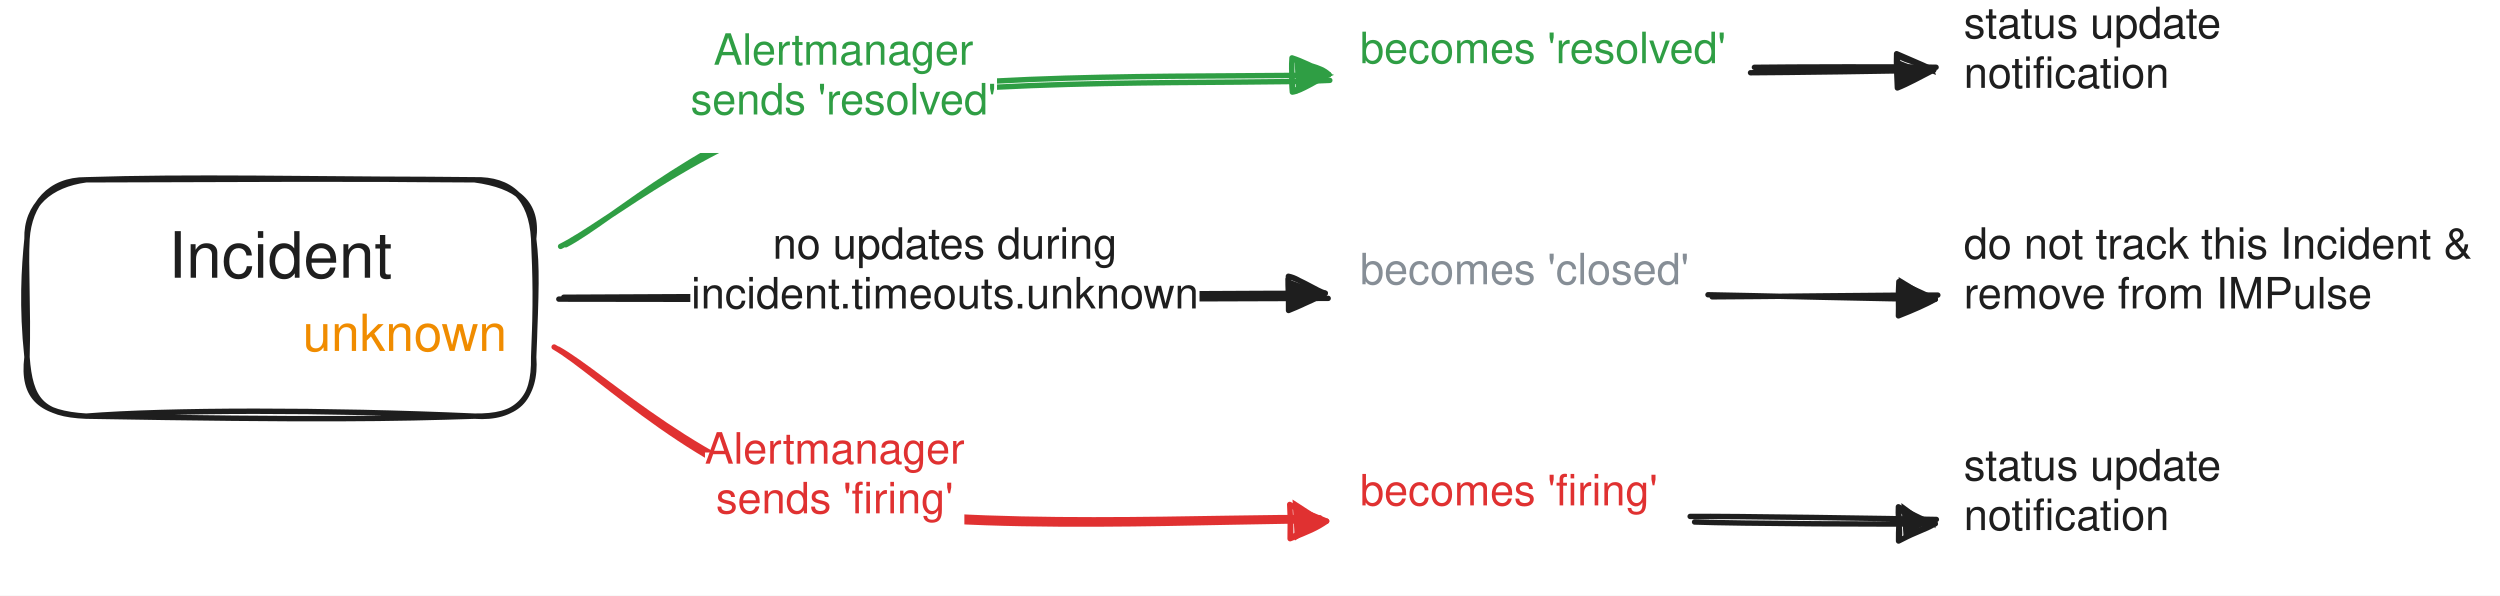
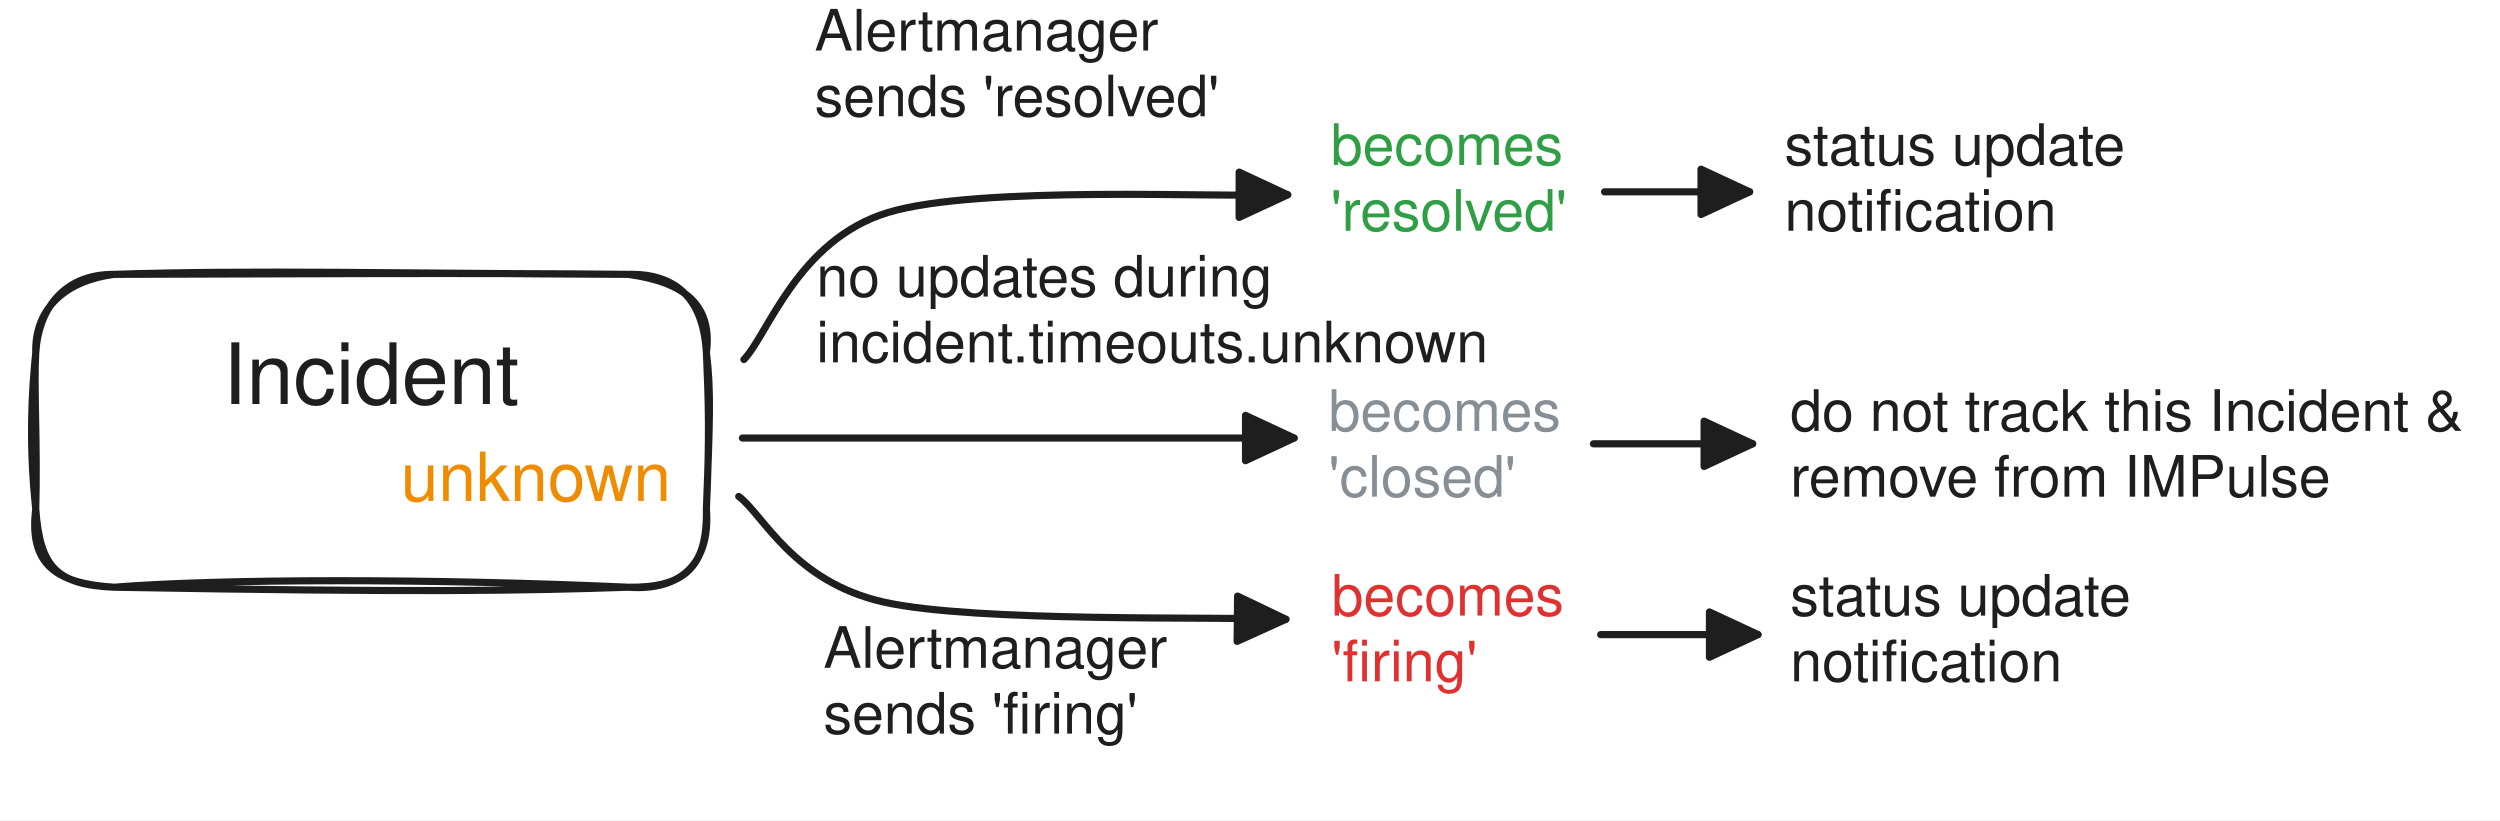
- <svg xmlns="http://www.w3.org/2000/svg" version="1.1" viewBox="0 0 925.704 220.539" width="925.704" height="220.539">
+ <svg xmlns="http://www.w3.org/2000/svg" version="1.1" viewBox="0 0 699.346 229.485" width="699.346" height="229.485">
  
-   eyJ2ZXJzaW9uIjoiMSIsImVuY29kaW5nIjoiYnN0cmluZyIsImNvbXByZXNzZWQiOnRydWUsImVuY29kZWQiOiJ4nO1cXGtT28hcdTAwMTL9nl/hYqvuflx0ykzPe6tu3VwiXHRcdTAwMDSSkPCGZLNFXHRbtlx1MDAxNWzJSDKvrfz37TFgybZkXHUwMDBiP8BsXadcboIkSz0z3adPP0Z/v6pUVpKbjrfyR2XFu666Lb9cdTAwMTa5Vyuv7fFLL4r9MMBT0Ps7XHUwMDBlu1G1d2UzSTrxXHUwMDFmb9603ejcSzott+o5l37cdVtx0q35oVNccttv/MRrx/+zP7+4be+/nbBdS1wiJ33IqlfzkzC6e5bX8tpekMR49z/x70rl797PjHRuXHUwMDE0hXeC9Vx1MDAwZafCXHUwMDE5rsXw4S9h0JOUclxywmjeP+/H7/FRiVfDk3VcdTAwMTTXS8/YQyvd+m61XHUwMDFif9tor1x1MDAxZlx1MDAxZVff7kfidu/QT59a91ut/eSm1ZMoXHUwMDBlcSDpuTiJwnPv2K8lzYcpy1x1MDAxYy/6Vlx1MDAxNHZcdTAwMWLNwIvtyGn/aNhxq35yY49cdTAwMTHSP+pcdTAwMDaN3j3SI9f4XHUwMDE359xcdTAwMTFcdTAwMTSIXHUwMDAyrVx1MDAxNDU6vYv9PqPcMdpcYlx1MDAwMZJxXHUwMDBlnMghwd6FLVxcXHUwMDA0XHUwMDE07Dfq2X+paGdu9byB8lx1MDAwNbX+NUnkXHUwMDA2cceNcKnS665cdTAwMWWGrLnDiSBCgzSagOlf0fT8RjNcdTAwMTmQPPZ6a0AlXHUwMDE1XG6kkulcdTAwMTLaR3a2aj1V+Cud+VxilWjLfiXotlrZ6Vx1MDAwYmr30/egMqnSwP2RX+mY7PXrw8qWVbhcdTAwMDGlS7zrdKBcdTAwMTk12fi4Iy9lrDdO2JbY21xmXHUwMDFhXHUwMDAxb1x1MDAxZq30r/t1/79U/G6n5t5pXHUwMDFkVYxcYi5AXHUwMDBiTnT/fMtcdTAwMGbOh8fWXG6r5zmKXHUwMDFhJ26UvPWDmlx1MDAxZjRcdTAwMDZHfW9EvVla2bq4+blcdTAwMTNuXHUwMDFmXHUwMDEwfXFw3ro8uf15XHUwMDE5b2fGslJcdTAwMGZR0/HKVeJcdTAwMTBcXDMmjdSGXHUwMDAwXHUwMDAwqlx1MDAxY8tcXNdwOz09dIgmRFx1MDAwMipcdTAwMTPnQkoxMrdeUJssVmfz1L85aVx1MDAxZVx1MDAxY8Q3wv2pXHUwMDBlTzdcIr2aJ1x1MDAxNj5cdTAwMGaUkjhTinDFwdrxqFRcdTAwMTRVn0sh8SdcdTAwMDdJlVx1MDAxOZGq5cbJu7Dd9lx1MDAxM5z/ndBcdTAwMGaS4XnuTeiahZem545oXHUwMDE4jip7XHUwMDBlTcC/s8P+XHUwMDE1XHUwMDFke9NBZfozozIkqz+k//+/XudeXWhEQ99+lf19P9pcdTAwMTHMXHUwMDFjUN8snoNcdTAwMWU+2kdMSSSCiHpcdTAwMDRm5lx1MDAxYsNyY6ZcdTAwMDGHM1x1MDAwNXaWgVx1MDAxOJOij/0+XHUwMDE46YhcZmbSIbnmXHUwMDA3mVRrR1xiLrVKJeiDJZNOukz3eMlcdTAwMTjan6IkXHUwMDE1aWq4XHUwMDFjODGCi2Ohi1x1MDAxM0jlfVx1MDAwNHTVwyDZ92/v9Gzg6Ibb9ls3XHUwMDAzOtBTXpzAIKzciVx1MDAxMFdq3Vxi0eVH4Fx1MDAwN1W/hpI6id/2wm5cdTAwMTI73eA8XGKvgpWBb6+1/IZV95UqXutFXHUwMDAzlpD4yEP6XHUwMDE3tP1aLWvSVVx1MDAxNMn1XHUwMDAzL9oqw1xuwshv+IHbOphJYpxHb/Nh7alDRUarYs+etetcdTAwMGZjXHI+8qrJXHUwMDEwOmWsXlx1MDAwYlVo9qBcZqFcdTAwMDKVvbTZj3cwS2n2wNGk0E1ITtHuXHJNXHUwMDA321M9RVx1MDAxZK5cdTAwMTn6XHUwMDE5wiiAMUNyzdPslSNcdTAwMTHiuVBcdTAwMTLdXHUwMDE3JakgfevHS1x1MDAwNFhcdTAwMGZoXHUwMDE4XHUwMDEzWohcdTAwMTEooFJTXHSUZVx1MDAxNjWLXHUwMDA1qauE/d1cdTAwMWJPiovrevK2/eksru/ufyBcdTAwMGZkZUaGxVx1MDAxNsWw9m73Nn9+rZ7I8/qXr9Htt6/kXGZqXHUwMDE5hvU6/7Z3Xz5r1a9No1x1MDAxNsqt3f2ke310sbvW1INPXHUwMDE5XGYrSt53PFx1MDAwZUx/3/j2JFi/7Krzzc/r6jakrb316tty9y3BNJVcdTAwMTGUZWFmXHUwMDAyXFxPRyk0I0XgooErqaUqXHIt+Yu/3NBijFx1MDAwM4QqXHUwMDA1wLVcdTAwMDI6XHUwMDE0hVx1MDAxMeogl1x1MDAwMFxcXHUwMDEybZBeMb4wbNHgYGiB6CaolFxi6XJcdTAwMTRaQDnI8lx1MDAwNdMoj+RcdTAwMWGXZlx1MDAwNFs445JcdMjozaKxZVx1MDAxYTpCXHKVXHUwMDE4PVx1MDAxMpHBwOnoXGIwRyqC4Y8yaC44NWXZyda9Y19cdTAwMTDzmOBkh5nHqDSlWFx1MDAwNdCpbJ4hfS0kXHUwMDE0RjDJVVaDJln9z43VxltoXHUwMDFjw9Gn71x1MDAxZsypOb75nHxYbqtnXFw7NlBAh44u2qRa2DN6MI5RSlx1MDAxYlx1MDAxMFIx5OzFqZc60VVCpjd6JVx1MDAxY4msXHUwMDA1Q3PCMXrJLEtq9NRRaClcZmNKQlx0YzlGz1x1MDAxNNdE8ZT35Nv8ybeujtaPXHUwMDEyb2293jzeW1xyzlx1MDAwZbXMhvD/XHUwMDE2UKDaMVx1MDAwMECkUZxgKM7VwFVjUGGh4cjAKIZcdTAwMTFgurCCqulcdTAwMDAg411GM6+S6kflXsenhpbS/lEvXHUwMDFjzqjSSlwikVx1MDAwN5U++c7rS4dwbrREdoRcdTAwMWHJilx1MDAwMVx1MDAwMJ2wZ+RcZlx1MDAxMYU1b5BCQk5cIlx1MDAwMfU4wzfujV2gf1x1MDAxN4qQOSRex1vpOOK7v33cbLWDnf29T1X/w1x1MDAxYWP7h1X2vES9XGah5tRMlbqdKv9x5lXDtlx1MDAxN1d+r7bC2Kv9Xlx1MDAwMCotr56MgZQk7EyFJ8VPL1x1MDAwNyx8LLBcdTAwMTRcdTAwMTZ1lClkXHUwMDE2XGa0plSkXHUwMDEzNVx0V8ZHV0uJK5wzh6PboVx1MDAxOOFLQGKaaktcdTAwMGZYXHUwMDE40lWiXHUwMDAxf6PLl5mpXHUwMDFmxlx1MDAxNY8wyugsNVx1MDAxZFxmJzhDXHUwMDE5jOVcdTAwMTV5aUrJXHUwMDFj4FxiJ1x1MDAxOHBcdTAwMTjLPlIn2YdcdTAwMWGOpIJTeFk1ntM1+fHo5Hgjijpnn7xm0rm9XGY/Pzby1pJnXHLmXHUwMDE5azycYIAjXHUwMDE58nIhXHTwtOBWeSimXHUwMDE4hzCliI1RkdCKKVx1MDAwYjxcdTAwMTdcdTAwMWbP17ZOP1/uX1x1MDAxZHtHt6GJyXnULJCJompcdMlRybVmgqf5uL5MlDtcdTAwMTSvQjJcdTAwMDFKot1IPlwi1Vx1MDAwYivwUFx1MDAwMlx1MDAwZY5cdTAwMThtiVAkq1x1MDAxOZOyXHUwMDFmgaE5N4bgkO/d+aT7XHUwMDE1Wqj9jNhmerdX2d+PJX6yOO5cdTAwMDNcXC4lXHUwMDA1L8/78lxybbnx2ShcdTAwMDdV0kiKQZOtyFxmwrPCJVx1MDAxNppyqlx1MDAxOYZcIqq4fjQrPFx1MDAxYkswy1ePqCBKoMdcdTAwMTD5aZ0nKlx1MDAxZlx0VO90qVx1MDAxNk2f1lpIhdpu4Da86EdcdTAwMTCjtSOZqfu2LFNEpWZN2kwgXHUwMDFjw1x1MDAxNKuchPMoXHUwMDBmXHUwMDE1mTP65lwie1x1MDAwNktBbD06nfBJ9jzeXHUwMDAzLKU99+M4jSYrpFx1MDAxZaxcdTAwMDczrVx1MDAxY2NcdTAwMWJcZlx1MDAxOFItwbKlmDnbM6XoXHUwMDE0XHUwMDFmXHUwMDE1xClcZrSNWrg951Oou/XWfGcnPK0m/ma1qb+222ef/fr3f11VZE5B3HjkWXRcdTAwMTA3XHUwMDFkqkxcYuKKUFx1MDAwNc2OXHUwMDBmXHUwMDFm7peEOKGEm/KgcnK5fbRHLjru9d62aLxPwlx1MDAxZL777qWAXG5XVJIhklx1MDAwMIDUVlx0wTVojO+0KC5cdEHdeJzPgCpMOEYwWlx1MDAxNlaUtsksRvJcdTAwMGLLT4Qqi6rhiuPtw9qh2XODo62rXHUwMDBiuulcdTAwMWUkt1x1MDAwN3NDXHUwMDE1qal4XHUwMDA2VIk81N7L50tcdTAwMGXlPH+RyMI5XHUwMDFiPpryXHUwMDE1LkFcdTAwMWH5XGJo+b66dfZp7f2e+2F/vXOtPr3/XHUwMDE2Q2e5ocVgYGdcdTAwMTA4jG1+RFx1MDAwNFx1MDAxOYJcdTAwMTbb82u7OFx0R/BBhlCcXHUwMDFmmrXabFx1MDAwM1x1MDAxMEXyoSU3XHUwMDAyQTBkimSbg59cdTAwMDFbXHUwMDE2ilx1MDAwMYzbdtUnw4A4cZNufN9w9iNcYsLEr6NxJ9ZSnlx1MDAxNFxmSlx0ssgoRpDCapRWhiG3l6lcdTAwMTVNXHUwMDAyheuau/b1OzuXp1et1ZZcdTAwMWZ901x1MDAxZNSrXHUwMDE3XHUwMDAyXG5MXHUwMDE4IzJ13LukhHYkxlxuRIJSwMnyYIJcdTAwMTLSMEpg4T2t4yBhhiCmJCRMlVxi/j8klIKEwjpcdTAwMTKHwsyG4symKctDwnivsZSQoLV00PBcdTAwMDVcdTAwMDGuLFx1MDAxZFx1MDAxOKRcdIwgXii0PKaUXCJ8cf2uUjlAQXOpkVx1MDAxZlx1MDAxYlwictpTbDHAJsSJRnBcdTAwMTJSXHUwMDAySyneXHUwMDAzdzDc2lx1MDAxM0ZUs1x1MDAwM8VUdaSxXHUwMDE2jmJN1W9SstQzPv6tXGaUVYBcdTAwMDEyZOC4uIxcdTAwMGKtR/fNXHUwMDE4x1x1MDAxOIZnjNHScDZlqWc8cc7IhItLJVx1MDAwMJXMVnmAcMjZykNcdTAwMWNmbFx1MDAwNzq1XHUwMDFiXzTho63FL6zSU6j19rOao/DpXHJfZX8/XHUwMDFl9ExheESpxseax5TPx3vG5YQ9ZEJcbiRcdTAwMDeGfEdnXHUwMDFiwXpMyCjHpnlcdMfJoIQuslx1MDAxOdc4XHUwMDE0wdXgKjNQXGLDecBHKDIgXHUwMDA2WkmtXHUwMDA1hlx1MDAwZVx1MDAxOVx1MDAxY37oxrX4PI9OnYXAXirv/GGvdDXZbmLUNslFibL9mITmVLgpw+XQXGZnubdblqqRwZfCvfGxwSBcdTAwMTZcdTAwMTPCbTlcdTAwMTSkJEpcdTAwMDMxOkcqamvcXHUwMDEyXHUwMDFktFx1MDAxNlx1MDAxYTiQXHUwMDE3j3yFam8/qzlcdTAwMWE/L+RcdTAwMDMmXG5TzpxIoXS2N3ZcdTAwMTLyjU9BLiXy2c3gxu56p0JcYq5GtjhcdTAwMTnhMGJcZlx1MDAwN0Q/oWgmcTTvpDNo5nCDXHUwMDBlkFx0ykGKTFo0bVx1MDAxZKJoXHUwMDFmhFx1MDAxONujoInIbJroUz5cdTAwMWOEJMw8XHUwMDE35et/51GtQz+rXHUwMDFiXHUwMDFjbr+8q5664uTz7slH0nBvXHUwMDFmnUiW6XQ8Y+tcdTAwMTDSMlQlpYRBT6m55ix3c7gtYyDJk8ru5ofRmS1cdTAwMDWspUkuclxc25FtYcRQaSSQnNYhcDDsQXk5QXS13v6lwyol3Fx1MDAwMVx1MDAxYyo6XHRcXFxmysXA5vBVXHUwMDAxXHUwMDE4PHNKpFx1MDAxNEbhXHUwMDE1hE+6YbGN9m44Yp6PhOnC7iE6fLDf20lcZkM6TMsn7/NNbbkx2oBcdTAwMDNcblxi2Fx1MDAxYbQwmb1GXHUwMDBmdUFkMMhPbdtcdTAwMWJcdTAwMDBcdTAwMTQ3jc9cXFx1MDAxN6SsuGk8N3uPcSVq3TzQeIb2IcXJ05XYcptzJpXbZm0gmkA8SjVcdTAwMTBNW5KbNvlOXHUwMDBijdpISzkoK2/Ua+3r1XbU/kpj9/B97H14d7L17mK5jbqffCeSa4yJit4oYZR9z4pcXNxbeHqvlHhMT6BtXGZcdTAwMTZEP29FboaNIJPJVC/9/nQvrKiFlSBMKrhK1fNK0vTjysO2zMp/flx1MDAwNJHXXHUwMDBlL71KPVxu25Wt7Z0uPu5pk/IziLfQVD3owtCN2VhcdTAwMDV5QfnQbbw+LSWCaEVsl1x1MDAwZYKHfY9RdrPhw3u8kK4xgqfQXyvJhlx1MDAwNJtj0oo5zDaUU0aR+imam60nXHUwMDFhaVxmcmvBibA0JjNPXHUwMDBmr6dApmA3fsyhrLeItJVeZHRV+i1XNlx1MDAxOWLk3WZpnFKZm63XXHUwMDBlzjCXiGHI1SxWj1xmvlR0Nd6rXHUwMDBlRFdcdTAwMThxa064QVdcdTAwMDYgXHUwMDA0hVx1MDAxMZmMY1vWXHUwMDA0VdRSdjGaSXthsVWh0tvPao6+pzd8lf1t3VHvXHUwMDExK26ns5+g3vVXXHUwMDA09d+v3XuTdKgrl7539XbURH+r9z7W0fUm1WKW1zOGX69+/Vx1MDAwM/02L0UifQ==
+   eyJ2ZXJzaW9uIjoiMSIsImVuY29kaW5nIjoiYnN0cmluZyIsImNvbXByZXNzZWQiOnRydWUsImVuY29kZWQiOiJ4nOVcXGtT28hcdTAwMTL9nl/hYqvuflx0yjx6Xlt161x1MDAxNq8kTkIgvJObLUrYsq3YlowkgyGV/749XHUwMDA2LFm2hFxyMThZklx1MDAwMNZrema6z5zT08r3XHUwMDE3lcpKctXzVv6qrHiDmtvx65F7ufLSXHUwMDFlv/Ci2Fx1MDAwZlx1MDAwMzzFhp/jsFx1MDAxZtWGV7aSpFx1MDAxN//16lXXjdpe0uu4Nc+58OO+24mTft1cdTAwMGadWth95SdeN/6f/f7R7Xr/7YXdelx1MDAxMjlpI6te3U/C6KYtr+N1vSCJ8en/x8+Vyvfh94x1blx1MDAxNIU3hlxyXHUwMDBmp8ZcdTAwMTktSP7wxzBcdTAwMThaSlxyp5ooqmB0hVx1MDAxZm9iY4lXx9NccjTYS8/YQyv9xqdaP/78urt1eFxcW9+PxPXeoZ+22/A7nf3kqjO0KVx1MDAwZbEr6bk4icK2d+zXk9bdoGWOXHUwMDE33Vx1MDAxNYX9ZivwYtv3tCNhz635yZXtXHUwMDAzSY+6QXP4jPTIXHUwMDAwP1x1MDAwMYAjKCOKaaWo0WnL9n5OlcNcdTAwMTQxSlx1MDAxMEaVYlxc5lxm21xiOzhccmjYXHUwMDFm1LN/UtPO3Fq7ifZcdTAwMDX10TVJ5Fx1MDAwNnHPjXCy0usub7tMXHUwMDA1OJwxLaRQXFxcdTAwMTnK+OiSluc3W8mY6bE3nFx1MDAwNFxuxoBcdTAwMTT4b3TGttmr1ofe8Hc69Fx1MDAxMfpR1d5cdTAwMTL0O53s+Fx1MDAwNfXb8bvzmtRv2O2RXHUwMDFmaafs9VtcdTAwMTl/S1vo9+rujWdQtJ8zKoVcdTAwMDZKR+c7ftDON99cdGvtKc5cdTAwMTQnbpSs+0HdXHUwMDBmmvlbvKCensmYfFx1MDAxYlx1MDAwNMMurvTenvpXJ62Dg/hKuN/U4enrSK+OhtxcdTAwMGVHiH5qXHUwMDA31JFSXHUwMDExNJhyXCJcdNeGZS5quj1cdTAwMWJcIo5cdTAwMTRcdTAwMWNcdTAwMDThXFwoJVx1MDAxNZ1cdTAwMTiTjlx1MDAxYidcdTAwMWJht+sn2P3d0Fx1MDAwZpK8zcP+rNlcdTAwMThsee7EXHUwMDFjYI+y59BL/Fx1MDAxYldcdTAwMWRd0bNcdTAwMGZNw9t+pb9VUq9cdTAwMTh+XHUwMDE4/f73y6lXXHUwMDE3+1nu9lx1MDAxN9mft92dQJbIqyU5azPQpyXLXHUwMDFmXHUwMDFloVx1MDAwYidcdTAwMTSDiik9M7pUz6++7YbbXHUwMDA3RJ9cdTAwMWa0O1x1MDAxNyfX3y7i7adCl9SR50FcdTAwMTdcdTAwMDbS0UxSXHSUSWZoXG6l9n6mqFx1MDAwM5pcdTAwMGKjXHSnjFx1MDAxObM4cNHKkVx1MDAwNFx1MDAwM1IoSUFSklx1MDAxYTJcdTAwMDJcdTAwMTe8ROB8KGnQ1bVcdTAwMTDpxNyBjdRUMopxMFx1MDAxNWzSwGH7n648Kc5cdTAwMDeNZL37/ixufNp/Q1bu/OlxmMTvx6TRPd8zjj3y2MRcdTAwMWIkK1mXv/Wuveu9t992aiey3fi4XHUwMDEzXX/eIWesvjK67sfL6Y+9ufms01x1MDAxOJhmPZTVT/tJf3B0/mmtpcdbXHUwMDE5X4tnfG58fVx1MDAxMmxd9FX77YctdVx1MDAxZNLO3lZtfbbnTlxmd1x1MDAxZaCJkYLJdJW5XHUwMDFmoEuRYGxcXMdAgFx1MDAxN4OAZpxcdTAwMWJiZseA6bO03Fx1MDAxOGCMw4hlXHUwMDBmXGa0YpklccgwXGJ1JFx1MDAwN2RcdTAwMTe4+iD/4LAwXHUwMDEw0MzRXHUwMDAyXHUwMDEwhlx1MDAwNJVcdTAwMTLRV05iXHUwMDAwQ7rDqOBcdTAwMWHtkaClllx1MDAxMyBcdTAwMDBcdTAwMWMkXHUwMDE3XGJcdTAwMDNPXHUwMDA2XHUwMDAyYyfmYCDzO3hqVVx1MDAxOCT7/vWQXHUwMDA0cVx1MDAwNymCIUxcdTAwMTllXHUwMDA0XHUwMDBlzdhFr92u37lcdTAwMWHzp2Eg2OUqqPn1sYmwZ9Y6ftOGxUpcck950VjEJD7y+9FcdTAwMDVdv17Prqs1bM71XHUwMDAzL6rOslx1MDAxYYaR3/RcdTAwMDO3c1BoXHJcdTAwMGWH9/Zu4qlDRcaxYs+etd2iXHUwMDBmXG56Tk2xruBcdTAwMDRXRELE7Lri2+vV5jprXHUwMDFls6P3X96YU3N89SF5s9xRz0E7XHUwMDFh/Vx1MDAwNVdeXFxLTbpkXHUwMDBlg55cdTAwMTnHKIV0U0jknoRcdTAwMTbLilx1MDAwNtE1Qlx1MDAxZVx1MDAxZfRKOFJbZlx1MDAwYlx1MDAwNJiROnXfNOipo5BcdTAwMWNwTVx1MDAxMKaQ505cdHquXHUwMDAwpSCkXHUwMDA0ZXrMn3zu62jrKPHWtlx1MDAxYa3jvdXg7FDLLO/+XUCBascwxog0XG5cYmFcdTAwMDbU2FUlqNBcdTAwMGbaQXhcdTAwMTksXHUwMDA2XHUwMDE0xnqRR4CJlmdcdTAwMDJcdTAwMDCqXHUwMDFlXHUwMDA0XHUwMDAwioj80bv4XHUwMDA3wFlgXHUwMDE5oX1f9JeruaWMfkk0MnuN+kppqaTMrflcdTAwMTRHXHUwMDFigFx1MDAxOOTZjKBcdTAwMDAojH5cXIE9I1x1MDAxZlx1MDAxZf1cdTAwMTLQT1x1MDAxMYLSXHUwMDE2RlHPUZlMxLnApV0okpm8XHUwMDA3p1x1MDAxM8pcdTAwMDO0jPTub1x1MDAxZrc63WB3f+99zX+zxvn+YY3/XHUwMDA0Ml2enSp97lxmZFpcdTAwMGKVXHUwMDE55lx1MDAwN8KKXHUwMDFjO1pcdTAwMDIjZ14t7Hrx1+DPWieMvfqfXHUwMDA1gNLxXHUwMDFhSVx0nCRh70FYUtL8TKjCWSmqXHUwMDE05ispLmRFuIJ8VVx1MDAxOVxyKo3E+4ClXFxdLWm6kjuAq1x1MDAwZUUlLm1mMvWYIbJwZKvEqiq74ktajCyPT1dyh+BoU6NcdTAwMTAyKKVT1Fx1MDAwNFx1MDAwN8dmXHUwMDEyiFx1MDAxNEpy1D8mY85ccuBoKsGQTFx1MDAwZfr3y15cdTAwMTblKMv5eyXNUa5cdTAwMTJHXHUwMDEwIFxmXHUwMDA3XHUwMDExXHUwMDA0LilcdTAwMTl+VkmTlFx1MDAwNFx1MDAwN9gmMjUyTiEmuj5T2vT8XXutevrhYv/y2Du6XHUwMDBlTUzaUWt62lQoKlx1MDAwMFx1MDAwNK5hXHUwMDA2nZaoXHSLKHOU4lx1MDAxMriwboqiU03Y9IslToE4XHUwMDE4c4ah/MXpQDZcctnbkdFcdTAwMGIhgCmNX0CVue9xxVx1MDAwMWS/JkMnfd6L7M95iZmmhcJcZjmZXHUwMDE1K3x2XVbuMEvKzIzD2VDMMECKNp6R5ZI5eE4wQVx1MDAxNWDElez3eIRTTp+Smilcblx1MDAxYZ3lOanZXCLzkZSAXHUwMDEymWXk6ShUw49cdTAwMTBcdTAwMTifjUJNNP8zKFRR/FOWkfd5ZcYlgk02dXNcdTAwMWZcdTAwMDCcXFxsXHUwMDFm7ZHznjvY21x1MDAxNs3NJNyFT1x1MDAxYstcdTAwMGZcdTAwMDCUXGKmQaPOMSa3JYOxp+xyK5CXgGAmb1hcblx1MDAwMKxhPIBHXHUwMDAwgHRcdTAwMTDhXHKfXHUwMDE1XHUwMDAxUElSYJxM3315XCJcdTAwMDBY1EaHON4+rFx1MDAxZpo9NziqXp7Tt+5Bcn3w04BFMkZcdTAwMWXE5Vx1MDAxZVx0LJGH7nvxjOpsilx1MDAwMYtcdTAwMDRcdTAwMTdhXG63elx1MDAwMNdTaT14Zmz5slo9e7+2uee+2d/qXHLU+83PMestN7YgX3CQqDODLIvgUp1q1TFskZRwm1x1MDAxYlqcOjNoh7KbyrOyXHUwMDBiJEJcXNlM5nOCy+9cdTAwMDRcdTAwMDIoXZJ+XFy5MeNrXHUwMDEwhInfwOBObKA8KVx1MDAxOMxkyFwiQUFqlT96XHUwMDA3XG5KU86Qccy+/zuou2s7X3hbnl52Vjt+9Fn30K+WXHUwMDFjXHUwMDE0XHUwMDE0XG5HgWRDIdtXmYKXccXBUOZcdTAwMDFZXHUwMDFlTFBCXHUwMDFhTlx0S3u9IEgolVx1MDAwNKh8n05cdTAwMTL8+4K2ONPKOM1cdTAwMWZcdTAwMWXt4DKurX6eY1x1MDAwN7dcdTAwMWPalzLVKrXdOlx1MDAwNU0pM4ZcdTAwMTk+XHUwMDFlt1xmtMON5lx1MDAxYSRcdTAwMTBFMVRcdTAwMTZcdTAwMTa4YNNtXHUwMDFhoVx1MDAxMqVcdTAwMTljkNlLLilcZuVGXHUwMDFhXCKF/p1cdTAwMGJDi/KY5aq0MpZaRclrhJJcdTAwMDK0wl8kn5ZbNXajTlx1MDAxYqOlXHUwMDAx/sDcajmbrWRzq7cmac0ot/lVMcUkJalUnGhcdTAwMDZCMKonbPr1cqvTXTx394vsz/kxTYhCKlwilVx1MDAwMYljnsbLfZCmYXc3PK0l/ttaS+90u2dcdTAwMWb8xpdlhzRwhCE4ykIzdKFxfcJcdTAwMTVzXHUwMDE4LvpMcTBIVTK87adDXHUwMDFhoE5CRi5wxlxyXHUwMDBlOkzhJJOYhuEgXHUwMDAw1510wH4/TCsudlx1MDAxZn/YL1x1MDAxNt+F8527/XFcdTAwMDHOsun0yVpTQ+ZKQJTnupYywO3bLIZcdTAwMDKuXHUwMDFjdjNKTVx1MDAxNJxcdTAwMWLh2CVcdTAwMDVQjoBQlC0uwqlgXHUwMDBltSVlwFx1MDAxMdhRS0x5nVx1MDAwNVCRaFv5jlx1MDAxMcRcdTAwMDRaNVF4xnDSNCO/c8A/en+YOFxi5FxuUdtWXHUwMDFiclxcxTL7knebscRBn0AmKyWKTKnYZN9nXCIxM1x1MDAxMytiubF9a4pTXHUwMDA11Fx1MDAxMKWmXHUwMDE4xVx1MDAxY1wi0D1cdTAwMTBcdTAwMGUkXHUwMDAzNHuytP9XQznsNoBcdTAwMDUhjcFcdTAwMDfEZO9eXHUwMDA1W/RFXHUwMDAwrHJcdTAwMWG+S3bf44pD6OZ5XHUwMDEz0TMnjFx1MDAxNmdxXHUwMDBia2xcdTAwMTCBOGjJ5tgjXutcdTAwMGVWu1F3h8bu4Wbsvdk4qW6c/1wiXHUwMDE5XHUwMDFiSXAqSeZNvPHqPYOSQWq5OOVHtXZcdTAwMDTI2TeJgUhcZjr9vGncR9Tv3fltMe6iXHUwMDAzkkxcdTAwMTHzojNC9bBcdTAwMTKESVx1MDAwNWep1q4kLT+u3Fx1MDAxNdJX/vM1iLxueOFVXHUwMDFhUditVLd3+9jc0+aJXHUwMDFlYd5is0dAeP7wSGkhXHUwMDAxRLE9h9Iqd6ilJGJSM0dIJGGM271mkS9cdTAwMDDWXHUwMDBlql2kaLg4XHUwMDAyiMW9VWzfblx1MDAxNoTabWaEMiOmlP9P6CycXHUwMDFjYFZccv9cdTAwMGJZ18xvXHUwMDBl26o8ZUCjkFx1MDAwNlwiJC5cdTAwMDc0c9Vdmlx1MDAwNqeYIVxyorYqz6jJNM1MrKt8XHUwMDA1XHUwMDFkY123Jlx1MDAwMTJBZVx1MDAxNcA0JiiIwdnl+I2hS8hcdJt+NdJV5OG5u1x1MDAxZkWJeOZcdTAwMTXFXHUwMDFjnFx0XHUwMDA1XG6b5bNcdTAwMTfNwPXrrdbgvP6huXH4bivY866aXHUwMDFiS76HhezcUVx1MDAwNGx5oC0vpeOvMzGCZ7mw+Vx1MDAxOYxStUBRSbmD+kXImfewuGIo/H9cdTAwMDaUPXxcdTAwMGZLXHUwMDExlilKXzRjWesguei6gdv0oq9BjNFcdTAwMThXnqtcdTAwMTBlVltcdTAwMTa5/cxK1MzwzXtN53ll4MzfOjii2+fRdrN6dra5XHUwMDEx08G3ZY9d4SDL0MZwXFxcdTAwMTdcdTAwMTSM/1x1MDAwZieoXHUwMDFlkagwSVxmoVx1MDAxOMKoT1x1MDAxN6tm5pEzUuHkMJYp0XuG6Fx1MDAxNVbSP1n0XHUwMDA24e2mb1xcqfdtWejXwL9l9E7id72wn8RO+TuEXHUwMDBiiuWHWbbYyIb80bvIti9jqTm2p9er1dVdPbg+fb1ccvFO09s7e9fbXFz2sFZcdTAwMGVVXHUwMDE4XCKcXHUwMDFizmW+rEQpXHUwMDA3tYWxNVx1MDAxY1xu/9KcXT+3rGSeXHUwMDE0XHUwMDA1Qlx1MDAxMeU8U/LzXHUwMDFjMY1cdTAwMTT46UrBpq6Cz1JzPpslc8Xsi1tivuL2evtcdI7zSMjgxPr128FKrVq58L3L9UlcdTAwMWb7ozH8srmgIVx1MDAwZdiY84ZcdTAwMTLyx4tcdTAwMWb/XHUwMDAwoCc6uiJ9
  <defs>
    <style class="style-fonts">
      @font-face {
        font-family: "Virgil";
        src: url("https://file%2B.vscode-resource.vscode-cdn.net/home/ditsi/.vscode-oss/extensions/pomdtr.excalidraw-editor-3.7.4/public//dist/excalidraw-assets/Virgil.woff2");
      }
      @font-face {
        font-family: "Cascadia";
        src: url("https://file%2B.vscode-resource.vscode-cdn.net/home/ditsi/.vscode-oss/extensions/pomdtr.excalidraw-editor-3.7.4/public//dist/excalidraw-assets/Cascadia.woff2");
      }
      @font-face {
        font-family: "Assistant";
        src: url("https://file%2B.vscode-resource.vscode-cdn.net/home/ditsi/.vscode-oss/extensions/pomdtr.excalidraw-editor-3.7.4/public//dist/excalidraw-assets/Assistant-Regular.woff2");
      }
    </style>
  </defs>
-   <rect x="0" y="0" width="925.704" height="220.539" fill="#ffffff" />
-   <g mask="url(#mask-ufQcusYFmEUWcBSr5zRUi)" stroke-linecap="round">
-     <g transform="translate(207.6859 110.0795) rotate(0 142.2025 0)">
-       <path d="M-0.76 0.68 C46.72 0.88, 236.53 0.69, 284.11 0.4 M1.05 -0.01 C48.4 -0.1, 235.82 -1.46, 283.01 -1.51" stroke="#1e1e1e" stroke-width="2" fill="none" />
+   <rect x="0" y="0" width="699.346" height="229.485" fill="#ffffff" />
+   <g stroke-linecap="round">
+     <g transform="translate(207.6859 122.5359) rotate(0 77.16143 0)">
+       <path d="M0 0 C25.72 0, 128.6 0, 154.32 0 M0 0 C25.72 0, 128.6 0, 154.32 0" stroke="#1e1e1e" stroke-width="2" fill="none" />
    </g>
-     <g transform="translate(207.6859 110.0795) rotate(0 142.2025 0)">
-       <path d="M283.06 0.09 L268.81 4.55 L268.3 -7.09 L281.18 -2.21" stroke="none" stroke-width="0" fill="#1e1e1e" fill-rule="evenodd" />
-       <path d="M283.01 -1.51 C280.55 -0.42, 276.94 1.9, 269.44 4.89 M283.01 -1.51 C280.14 0.25, 277.17 1.58, 269.44 4.89 M269.44 4.89 C269.51 0.29, 269.15 -3.26, 269.38 -7.79 M269.44 4.89 C269.84 1.8, 269.25 -1.45, 269.38 -7.79 M269.38 -7.79 C274.42 -6.78, 277.48 -2.34, 283.01 -1.51 M269.38 -7.79 C274.95 -6.01, 279.74 -2.48, 283.01 -1.51 M283.01 -1.51 C283.01 -1.51, 283.01 -1.51, 283.01 -1.51 M283.01 -1.51 C283.01 -1.51, 283.01 -1.51, 283.01 -1.51" stroke="#1e1e1e" stroke-width="2" fill="none" />
+     <g transform="translate(207.6859 122.5359) rotate(0 77.16143 0)">
+       <path d="M154.32 0 L140.73 6.34 L140.73 -6.34 L154.32 0" stroke="none" stroke-width="0" fill="#1e1e1e" fill-rule="evenodd" />
+       <path d="M154.32 0 C149.16 2.41, 143.99 4.82, 140.73 6.34 M154.32 0 C151.57 1.28, 148.81 2.57, 140.73 6.34 M140.73 6.34 C140.73 1.73, 140.73 -2.87, 140.73 -6.34 M140.73 6.34 C140.73 1.63, 140.73 -3.08, 140.73 -6.34 M140.73 -6.34 C145.08 -4.31, 149.44 -2.28, 154.32 0 M140.73 -6.34 C143.48 -5.06, 146.23 -3.77, 154.32 0 M154.32 0 C154.32 0, 154.32 0, 154.32 0 M154.32 0 C154.32 0, 154.32 0, 154.32 0" stroke="#1e1e1e" stroke-width="2" fill="none" />
    </g>
  </g>
-   <mask id="mask-ufQcusYFmEUWcBSr5zRUi">
-     <rect x="0" y="0" fill="#fff" width="592.091" height="210.08" />
-     <rect x="255.611" y="91.68" fill="#000" width="188.555" height="36.8" opacity="1" />
-   </mask>
-   <g transform="translate(255.6111 91.67952) rotate(0 93.75237 18.02832)">
-     <text x="94.277" y="0" font-family="Helvetica, Segoe UI Emoji" font-size="16px" fill="#1e1e1e" text-anchor="middle" style="white-space: pre;" direction="ltr" dominant-baseline="text-before-edge">no updates during</text>
-     <text x="94.277" y="18.4" font-family="Helvetica, Segoe UI Emoji" font-size="16px" fill="#1e1e1e" text-anchor="middle" style="white-space: pre;" direction="ltr" dominant-baseline="text-before-edge">incident.timeouts.unknown</text>
-   </g>
-   <g stroke-linecap="round" transform="translate(10 66.57357) rotate(0 93.80292 43.76139)">
+   <mask />
+   <g stroke-linecap="round" transform="translate(10 76.74848) rotate(0 93.80292 43.76139)">
    <path d="M21.88 0 C59.76 -1.26, 102.04 -0.26, 165.73 0 M21.88 0 C71.38 -0.12, 120.43 -0.47, 165.73 0 M165.73 0 C179.05 -0.32, 186.74 6.71, 187.61 21.88 M165.73 0 C181.51 2.17, 189.33 8.52, 187.61 21.88 M187.61 21.88 C188.23 35.98, 188.51 45.5, 187.61 65.64 M187.61 21.88 C188.92 32.46, 188.55 40.83, 187.61 65.64 M187.61 65.64 C187.95 82.16, 181.29 87.75, 165.73 87.52 M187.61 65.64 C188.74 80.45, 180.93 88.64, 165.73 87.52 M165.73 87.52 C110.67 85.05, 51.77 85.14, 21.88 87.52 M165.73 87.52 C136.53 88.5, 107.43 89.02, 21.88 87.52 M21.88 87.52 C5.46 86.82, 1.18 81.56, 0 65.64 M21.88 87.52 C5.41 86.5, -1.9 80.96, 0 65.64 M0 65.64 C-1.99 46.94, -1.08 32.67, 0 21.88 M0 65.64 C0.5 47.47, -0.58 31.77, 0 21.88 M0 21.88 C0.88 8.97, 8.4 -0.07, 21.88 0 M0 21.88 C-0.31 9.27, 8.58 1.77, 21.88 0" stroke="#1e1e1e" stroke-width="2" fill="none" />
  </g>
-   <g transform="translate(62.37561 96.72419) rotate(0 41.42731 13.61077)">
+   <g transform="translate(62.37561 106.8991) rotate(0 41.42731 13.61077)">
    <text x="41.427" y="0" font-family="Helvetica, Segoe UI Emoji" font-size="23.671px" fill="#1e1e1e" text-anchor="middle" style="white-space: pre;" direction="ltr" dominant-baseline="text-before-edge">Incident</text>
  </g>
-   <g transform="translate(112.0694 125.0679) rotate(0 37.84019 10.88027)">
+   <g transform="translate(112.0694 135.2428) rotate(0 37.84019 10.88027)">
    <text x="37.84" y="0" font-family="Helvetica, Segoe UI Emoji" font-size="18.922px" fill="#f08c00" text-anchor="middle" style="white-space: pre;" direction="ltr" dominant-baseline="text-before-edge">unknown</text>
  </g>
-   <g transform="translate(503.6056 101.135) rotate(0 60.86328 9.2)">
-     <text x="0" y="0" font-family="Helvetica, Segoe UI Emoji" font-size="16px" fill="#868e96" text-anchor="start" style="white-space: pre;" direction="ltr" dominant-baseline="text-before-edge">becomes 'closed'</text>
+   <g transform="translate(371.6622 116.409) rotate(0 32.46094 18.4)">
+     <text x="0" y="0" font-family="Helvetica, Segoe UI Emoji" font-size="16px" fill="#868e96" text-anchor="start" style="white-space: pre;" direction="ltr" dominant-baseline="text-before-edge">becomes</text>
+     <text x="0" y="18.4" font-family="Helvetica, Segoe UI Emoji" font-size="16px" fill="#868e96" text-anchor="start" style="white-space: pre;" direction="ltr" dominant-baseline="text-before-edge">'closed'</text>
  </g>
-   <g mask="url(#mask-szXnEvu7kHLE7zo1lREcB)" stroke-linecap="round">
-     <g transform="translate(206.6435 128.6982) rotate(0 141.4218 31.62078)">
-       <path d="M0 0.55 C16.99 10.03, 54.86 46.97, 101.88 57.38 C148.89 67.8, 252.01 62.13, 282.08 63.05 M-1.46 -0.2 C15.33 9.45, 52.97 48.24, 100.64 58.99 C148.32 69.73, 254.3 63.46, 284.58 64.27" stroke="#e03131" stroke-width="2" fill="none" />
+   <g stroke-linecap="round">
+     <g transform="translate(206.6435 138.8731) rotate(0 76.54236 17.17925)">
+       <path d="M0 0 C6.77 4.93, 15.11 23.83, 40.63 29.56 C66.14 35.28, 134.34 33.56, 153.08 34.36 M0 0 C6.77 4.93, 15.11 23.83, 40.63 29.56 C66.14 35.28, 134.34 33.56, 153.08 34.36" stroke="#1e1e1e" stroke-width="2" fill="none" />
    </g>
-     <g transform="translate(206.6435 128.6982) rotate(0 141.4218 31.62078)">
-       <path d="M282.93 64.9 L272.82 71.47 L271.95 56.26 L282.86 63.34" stroke="none" stroke-width="0" fill="#e03131" fill-rule="evenodd" />
-       <path d="M284.58 64.27 C281.31 65.51, 276.8 67.15, 271.06 70.77 M284.58 64.27 C281.1 66.78, 277.44 68.32, 271.06 70.77 M271.06 70.77 C271.08 68.18, 271.21 62.68, 270.91 58.09 M271.06 70.77 C271.51 68.44, 271.24 64.72, 270.91 58.09 M270.91 58.09 C275.47 60.72, 279.78 62.34, 284.58 64.27 M270.91 58.09 C275.41 60.87, 279.8 62.17, 284.58 64.27 M284.58 64.27 C284.58 64.27, 284.58 64.27, 284.58 64.27 M284.58 64.27 C284.58 64.27, 284.58 64.27, 284.58 64.27" stroke="#e03131" stroke-width="2" fill="none" />
+     <g transform="translate(206.6435 138.8731) rotate(0 76.54236 17.17925)">
+       <path d="M153.08 34.36 L139.42 40.55 L139.56 27.87 L153.08 34.36" stroke="none" stroke-width="0" fill="#1e1e1e" fill-rule="evenodd" />
+       <path d="M153.08 34.36 C149.53 35.97, 145.97 37.58, 139.42 40.55 M153.08 34.36 C149.24 36.1, 145.39 37.84, 139.42 40.55 M139.42 40.55 C139.46 36.75, 139.5 32.95, 139.56 27.87 M139.42 40.55 C139.46 36.89, 139.5 33.23, 139.56 27.87 M139.56 27.87 C144.96 30.46, 150.36 33.05, 153.08 34.36 M139.56 27.87 C143.86 29.93, 148.16 31.99, 153.08 34.36 M153.08 34.36 C153.08 34.36, 153.08 34.36, 153.08 34.36 M153.08 34.36 C153.08 34.36, 153.08 34.36, 153.08 34.36" stroke="#1e1e1e" stroke-width="2" fill="none" />
    </g>
  </g>
-   <mask id="mask-szXnEvu7kHLE7zo1lREcB">
-     <rect x="0" y="0" fill="#fff" width="589.487" height="291.94" />
-     <rect x="261.037" y="167.548" fill="#000" width="96.047" height="36.8" opacity="1" />
-   </mask>
-   <g transform="translate(261.0368 167.5481) rotate(0 87.16532 -6.269975)">
-     <text x="48.023" y="0" font-family="Helvetica, Segoe UI Emoji" font-size="16px" fill="#e03131" text-anchor="middle" style="white-space: pre;" direction="ltr" dominant-baseline="text-before-edge">Alertmanager</text>
-     <text x="48.023" y="18.4" font-family="Helvetica, Segoe UI Emoji" font-size="16px" fill="#e03131" text-anchor="middle" style="white-space: pre;" direction="ltr" dominant-baseline="text-before-edge">sends 'firing'</text>
+   <mask />
+   <g transform="translate(372.5019 168.0724) rotate(0 32.46094 18.4)">
+     <text x="0" y="0" font-family="Helvetica, Segoe UI Emoji" font-size="16px" fill="#e03131" text-anchor="start" style="white-space: pre;" direction="ltr" dominant-baseline="text-before-edge">becomes</text>
+     <text x="0" y="18.4" font-family="Helvetica, Segoe UI Emoji" font-size="16px" fill="#e03131" text-anchor="start" style="white-space: pre;" direction="ltr" dominant-baseline="text-before-edge">'firing'</text>
  </g>
-   <g transform="translate(503.6056 183.0044) rotate(0 55.07812 9.2)">
-     <text x="0" y="0" font-family="Helvetica, Segoe UI Emoji" font-size="16px" fill="#e03131" text-anchor="start" style="white-space: pre;" direction="ltr" dominant-baseline="text-before-edge">becomes 'firing'</text>
+   <g transform="translate(372.2791 42.01529) rotate(0 33.29297 18.4)">
+     <text x="0" y="0" font-family="Helvetica, Segoe UI Emoji" font-size="16px" fill="#2f9e44" text-anchor="start" style="white-space: pre;" direction="ltr" dominant-baseline="text-before-edge">becomes</text>
+     <text x="0" y="18.4" font-family="Helvetica, Segoe UI Emoji" font-size="16px" fill="#2f9e44" text-anchor="start" style="white-space: pre;" direction="ltr" dominant-baseline="text-before-edge">'resolved'</text>
  </g>
-   <g transform="translate(503.6056 19.26552) rotate(0 67.97656 9.2)">
-     <text x="0" y="0" font-family="Helvetica, Segoe UI Emoji" font-size="16px" fill="#2f9e44" text-anchor="start" style="white-space: pre;" direction="ltr" dominant-baseline="text-before-edge">becomes 'resolved'</text>
-   </g>
-   <g transform="translate(727.1567 10) rotate(0 48.03516 18.4)">
+   <g transform="translate(499.1991 42.01529) rotate(0 48.03516 18.4)">
    <text x="0" y="0" font-family="Helvetica, Segoe UI Emoji" font-size="16px" fill="#1e1e1e" text-anchor="start" style="white-space: pre;" direction="ltr" dominant-baseline="text-before-edge">status update</text>
    <text x="0" y="18.4" font-family="Helvetica, Segoe UI Emoji" font-size="16px" fill="#1e1e1e" text-anchor="start" style="white-space: pre;" direction="ltr" dominant-baseline="text-before-edge">notification</text>
  </g>
-   <g transform="translate(727.1567 173.7389) rotate(0 48.03516 18.4)">
+   <g transform="translate(500.7988 168.0724) rotate(0 48.03516 18.4)">
    <text x="0" y="0" font-family="Helvetica, Segoe UI Emoji" font-size="16px" fill="#1e1e1e" text-anchor="start" style="white-space: pre;" direction="ltr" dominant-baseline="text-before-edge">status update</text>
    <text x="0" y="18.4" font-family="Helvetica, Segoe UI Emoji" font-size="16px" fill="#1e1e1e" text-anchor="start" style="white-space: pre;" direction="ltr" dominant-baseline="text-before-edge">notification</text>
  </g>
  <g stroke-linecap="round">
-     <g transform="translate(649.5523 26.07707) rotate(0 33.60642 -0.09005854)">
-       <path d="M0.07 -1.15 C11.45 -1.32, 56.27 -1.43, 67.34 -1.17 M-1.36 0.86 C9.97 0.82, 54.73 0.26, 66.46 -0.15" stroke="#1e1e1e" stroke-width="2" fill="none" />
+     <g transform="translate(448.8586 53.66327) rotate(0 20.28941 0)">
+       <path d="M0 0 C6.76 0, 33.82 0, 40.58 0 M0 0 C6.76 0, 33.82 0, 40.58 0" stroke="#1e1e1e" stroke-width="2" fill="none" />
    </g>
-     <g transform="translate(649.5523 26.07707) rotate(0 33.60642 -0.09005854)">
-       <path d="M66.14 -1.9 L53.72 6.3 L52.18 -4.25 L67.3 1.68" stroke="none" stroke-width="0" fill="#1e1e1e" fill-rule="evenodd" />
-       <path d="M66.46 -0.15 C62.08 1.46, 59.35 1.84, 53.01 6.49 M66.46 -0.15 C61.56 2.38, 56.62 5.1, 53.01 6.49 M53.01 6.49 C53.69 3.4, 53.57 -1.11, 52.72 -6.19 M53.01 6.49 C52.79 1.83, 52.58 -2.45, 52.72 -6.19 M52.72 -6.19 C55.64 -3.35, 58.03 -4.13, 66.46 -0.15 M52.72 -6.19 C55.99 -4.7, 60.66 -2.87, 66.46 -0.15 M66.46 -0.15 C66.46 -0.15, 66.46 -0.15, 66.46 -0.15 M66.46 -0.15 C66.46 -0.15, 66.46 -0.15, 66.46 -0.15" stroke="#1e1e1e" stroke-width="2" fill="none" />
+     <g transform="translate(448.8586 53.66327) rotate(0 20.28941 0)">
+       <path d="M40.58 0 L26.98 6.34 L26.98 -6.34 L40.58 0" stroke="none" stroke-width="0" fill="#1e1e1e" fill-rule="evenodd" />
+       <path d="M40.58 0 C36.29 2, 32 4, 26.98 6.34 M40.58 0 C36.36 1.97, 32.14 3.94, 26.98 6.34 M26.98 6.34 C26.98 2.98, 26.98 -0.38, 26.98 -6.34 M26.98 6.34 C26.98 1.84, 26.98 -2.65, 26.98 -6.34 M26.98 -6.34 C32.04 -3.98, 37.09 -1.63, 40.58 0 M26.98 -6.34 C30.55 -4.68, 34.11 -3.02, 40.58 0 M40.58 0 C40.58 0, 40.58 0, 40.58 0 M40.58 0 C40.58 0, 40.58 0, 40.58 0" stroke="#1e1e1e" stroke-width="2" fill="none" />
    </g>
  </g>
  <mask />
  <g stroke-linecap="round">
-     <g transform="translate(626.9003 192.2735) rotate(0 44.5689 -0.008781644)">
-       <path d="M-1.07 -1.05 C14.09 -1.2, 75.12 -0.26, 90.1 0.07 M0.57 1.02 C15.73 1.59, 75.1 1.98, 89.66 1.65" stroke="#1e1e1e" stroke-width="2" fill="none" />
+     <g transform="translate(447.7642 177.5218) rotate(0 22.01031 0)">
+       <path d="M0 0 C7.34 0, 36.68 0, 44.02 0 M0 0 C7.34 0, 36.68 0, 44.02 0" stroke="#1e1e1e" stroke-width="2" fill="none" />
    </g>
-     <g transform="translate(626.9003 192.2735) rotate(0 44.5689 -0.008781644)">
-       <path d="M89.35 -0.13 L77.96 6.79 L77.13 -6 L89.81 3.34" stroke="none" stroke-width="0" fill="#1e1e1e" fill-rule="evenodd" />
-       <path d="M89.66 1.65 C85.27 4.22, 83.55 4.14, 76.1 8.06 M89.66 1.65 C84.39 3.41, 79.64 6.43, 76.1 8.06 M76.1 8.06 C77.12 4.41, 75.75 1.48, 76.04 -4.62 M76.1 8.06 C75.97 3.81, 76.57 0.87, 76.04 -4.62 M76.04 -4.62 C78.46 -1.78, 80.92 -0.44, 89.66 1.65 M76.04 -4.62 C81.46 -1.58, 86.56 0.85, 89.66 1.65 M89.66 1.65 C89.66 1.65, 89.66 1.65, 89.66 1.65 M89.66 1.65 C89.66 1.65, 89.66 1.65, 89.66 1.65" stroke="#1e1e1e" stroke-width="2" fill="none" />
+     <g transform="translate(447.7642 177.5218) rotate(0 22.01031 0)">
+       <path d="M44.02 0 L30.43 6.34 L30.43 -6.34 L44.02 0" stroke="none" stroke-width="0" fill="#1e1e1e" fill-rule="evenodd" />
+       <path d="M44.02 0 C40.44 1.67, 36.86 3.34, 30.43 6.34 M44.02 0 C40.14 1.81, 36.27 3.62, 30.43 6.34 M30.43 6.34 C30.43 1.97, 30.43 -2.39, 30.43 -6.34 M30.43 6.34 C30.43 2.75, 30.43 -0.84, 30.43 -6.34 M30.43 -6.34 C35.47 -3.99, 40.51 -1.64, 44.02 0 M30.43 -6.34 C34.3 -4.53, 38.17 -2.73, 44.02 0 M44.02 0 C44.02 0, 44.02 0, 44.02 0 M44.02 0 C44.02 0, 44.02 0, 44.02 0" stroke="#1e1e1e" stroke-width="2" fill="none" />
    </g>
  </g>
  <mask />
-   <g mask="url(#mask-blfx9gdo6IQStuxVqQAh8)" stroke-linecap="round">
-     <g transform="translate(208.0887 90.39991) rotate(0 141.7461 -30.50005)">
-       <path d="M-0.51 0.84 C16.62 -7.64, 56.43 -41.64, 103.9 -51.89 C151.37 -62.13, 254.47 -58.94, 284.31 -60.64 M1.43 0.23 C18.27 -8.53, 55.7 -43.37, 102.79 -53.87 C149.88 -64.37, 253.95 -61.51, 283.97 -62.79" stroke="#2f9e44" stroke-width="2" fill="none" />
+   <g stroke-linecap="round">
+     <g transform="translate(208.0887 100.5748) rotate(0 76.06901 -23.04156)">
+       <path d="M0 0 C6.72 -6.86, 14.99 -33.46, 40.34 -41.14 C65.7 -48.82, 133.51 -45.26, 152.14 -46.08 M0 0 C6.72 -6.86, 14.99 -33.46, 40.34 -41.14 C65.7 -48.82, 133.51 -45.26, 152.14 -46.08" stroke="#1e1e1e" stroke-width="2" fill="none" />
    </g>
-     <g transform="translate(208.0887 90.39991) rotate(0 141.7461 -30.50005)">
-       <path d="M282.59 -61.35 L271.93 -55.67 L271.28 -67.64 L285.89 -62.68" stroke="none" stroke-width="0" fill="#2f9e44" fill-rule="evenodd" />
-       <path d="M283.97 -62.79 C279.61 -60.67, 273.55 -56.68, 270.45 -56.29 M283.97 -62.79 C278.91 -60.11, 274.55 -58.86, 270.45 -56.29 M270.45 -56.29 C270.04 -60.5, 270.3 -65.18, 270.31 -68.97 M270.45 -56.29 C270.88 -59.99, 269.84 -62.66, 270.31 -68.97 M270.31 -68.97 C274.9 -65.87, 280.57 -66.15, 283.97 -62.79 M270.31 -68.97 C273.87 -67.83, 278.08 -65.78, 283.97 -62.79 M283.97 -62.79 C283.97 -62.79, 283.97 -62.79, 283.97 -62.79 M283.97 -62.79 C283.97 -62.79, 283.97 -62.79, 283.97 -62.79" stroke="#2f9e44" stroke-width="2" fill="none" />
+     <g transform="translate(208.0887 100.5748) rotate(0 76.06901 -23.04156)">
+       <path d="M152.14 -46.08 L138.54 -39.75 L138.55 -52.43 L152.14 -46.08" stroke="none" stroke-width="0" fill="#1e1e1e" fill-rule="evenodd" />
+       <path d="M152.14 -46.08 C149.19 -44.71, 146.23 -43.34, 138.54 -39.75 M152.14 -46.08 C147.41 -43.88, 142.68 -41.68, 138.54 -39.75 M138.54 -39.75 C138.54 -43.38, 138.54 -47.01, 138.55 -52.43 M138.54 -39.75 C138.54 -44.39, 138.55 -49.02, 138.55 -52.43 M138.55 -52.43 C142.1 -50.78, 145.64 -49.12, 152.14 -46.08 M138.55 -52.43 C141.89 -50.87, 145.22 -49.31, 152.14 -46.08 M152.14 -46.08 C152.14 -46.08, 152.14 -46.08, 152.14 -46.08 M152.14 -46.08 C152.14 -46.08, 152.14 -46.08, 152.14 -46.08" stroke="#1e1e1e" stroke-width="2" fill="none" />
    </g>
  </g>
-   <mask id="mask-blfx9gdo6IQStuxVqQAh8">
-     <rect x="0" y="0" fill="#fff" width="591.581" height="251.4" />
-     <rect x="255.446" y="19.846" fill="#000" width="113.727" height="36.8" opacity="1" />
-   </mask>
-   <g transform="translate(255.4459 19.84581) rotate(0 94.54489 39.57617)">
-     <text x="56.863" y="0" font-family="Helvetica, Segoe UI Emoji" font-size="16px" fill="#2f9e44" text-anchor="middle" style="white-space: pre;" direction="ltr" dominant-baseline="text-before-edge">Alertmanager</text>
-     <text x="56.863" y="18.4" font-family="Helvetica, Segoe UI Emoji" font-size="16px" fill="#2f9e44" text-anchor="middle" style="white-space: pre;" direction="ltr" dominant-baseline="text-before-edge">sends 'resolved'</text>
-   </g>
-   <g transform="translate(727.1567 91.67952) rotate(0 94.27344 18.4)">
+   <mask />
+   <g transform="translate(500.7988 116.409) rotate(0 94.27344 18.4)">
    <text x="0" y="0" font-family="Helvetica, Segoe UI Emoji" font-size="16px" fill="#1e1e1e" text-anchor="start" style="white-space: pre;" direction="ltr" dominant-baseline="text-before-edge">do not track this Incident &amp;</text>
    <text x="0" y="18.4" font-family="Helvetica, Segoe UI Emoji" font-size="16px" fill="#1e1e1e" text-anchor="start" style="white-space: pre;" direction="ltr" dominant-baseline="text-before-edge">remove from IMPulse</text>
  </g>
  <g stroke-linecap="round">
-     <g transform="translate(634.1277 109.3733) rotate(0 41.67181 -0.04246217)">
-       <path d="M-0.15 0.54 C13.75 0.52, 69.44 -0.2, 83.41 -0.1 M-1.69 -0.23 C12.06 -0.03, 68.38 1.49, 82.49 1.43" stroke="#1e1e1e" stroke-width="2" fill="none" />
+     <g transform="translate(445.7394 124.1464) rotate(0 22.27508 0)">
+       <path d="M0 0 C7.43 0, 37.13 0, 44.55 0 M0 0 C7.43 0, 37.13 0, 44.55 0" stroke="#1e1e1e" stroke-width="2" fill="none" />
    </g>
-     <g transform="translate(634.1277 109.3733) rotate(0 41.67181 -0.04246217)">
-       <path d="M81.46 2.93 L68.73 7.84 L68.91 -6.78 L81.98 1.2" stroke="none" stroke-width="0" fill="#1e1e1e" fill-rule="evenodd" />
-       <path d="M82.49 1.43 C79.05 3.34, 74.25 5.48, 68.82 7.59 M82.49 1.43 C77.02 3.15, 70.92 6.25, 68.82 7.59 M68.82 7.59 C69.29 4.38, 69.01 -0.3, 68.99 -5.09 M68.82 7.59 C68.98 3.53, 68.64 0.25, 68.99 -5.09 M68.99 -5.09 C71.62 -2.41, 76.78 -1.08, 82.49 1.43 M68.99 -5.09 C71.46 -3.46, 73.98 -2.6, 82.49 1.43 M82.49 1.43 C82.49 1.43, 82.49 1.43, 82.49 1.43 M82.49 1.43 C82.49 1.43, 82.49 1.43, 82.49 1.43" stroke="#1e1e1e" stroke-width="2" fill="none" />
+     <g transform="translate(445.7394 124.1464) rotate(0 22.27508 0)">
+       <path d="M44.55 0 L30.96 6.34 L30.96 -6.34 L44.55 0" stroke="none" stroke-width="0" fill="#1e1e1e" fill-rule="evenodd" />
+       <path d="M44.55 0 C40.95 1.68, 37.34 3.36, 30.96 6.34 M44.55 0 C40.4 1.93, 36.25 3.87, 30.96 6.34 M30.96 6.34 C30.96 2.75, 30.96 -0.83, 30.96 -6.34 M30.96 6.34 C30.96 1.41, 30.96 -3.52, 30.96 -6.34 M30.96 -6.34 C33.95 -4.94, 36.95 -3.54, 44.55 0 M30.96 -6.34 C35.45 -4.24, 39.94 -2.15, 44.55 0 M44.55 0 C44.55 0, 44.55 0, 44.55 0 M44.55 0 C44.55 0, 44.55 0, 44.55 0" stroke="#1e1e1e" stroke-width="2" fill="none" />
    </g>
  </g>
  <mask />
+   <g transform="translate(227.8787 10) rotate(0 56.86328 18.4)">
+     <text x="0" y="0" font-family="Helvetica, Segoe UI Emoji" font-size="16px" fill="#1e1e1e" text-anchor="start" style="white-space: pre;" direction="ltr" dominant-baseline="text-before-edge">Alertmanager</text>
+     <text x="0" y="18.4" font-family="Helvetica, Segoe UI Emoji" font-size="16px" fill="#1e1e1e" text-anchor="start" style="white-space: pre;" direction="ltr" dominant-baseline="text-before-edge">sends 'resolved'</text>
+   </g>
+   <g transform="translate(228.3687 78.8275) rotate(0 94.27734 18.4)">
+     <text x="0" y="0" font-family="Helvetica, Segoe UI Emoji" font-size="16px" fill="#1e1e1e" text-anchor="start" style="white-space: pre;" direction="ltr" dominant-baseline="text-before-edge">no updates during</text>
+     <text x="0" y="18.4" font-family="Helvetica, Segoe UI Emoji" font-size="16px" fill="#1e1e1e" text-anchor="start" style="white-space: pre;" direction="ltr" dominant-baseline="text-before-edge">incident.timeouts.unknown</text>
+   </g>
+   <g transform="translate(230.3506 182.6848) rotate(0 48.02344 18.4)">
+     <text x="0" y="0" font-family="Helvetica, Segoe UI Emoji" font-size="16px" fill="#1e1e1e" text-anchor="start" style="white-space: pre;" direction="ltr" dominant-baseline="text-before-edge">Alertmanager</text>
+     <text x="0" y="18.4" font-family="Helvetica, Segoe UI Emoji" font-size="16px" fill="#1e1e1e" text-anchor="start" style="white-space: pre;" direction="ltr" dominant-baseline="text-before-edge">sends 'firing'</text>
+   </g>
</svg>
